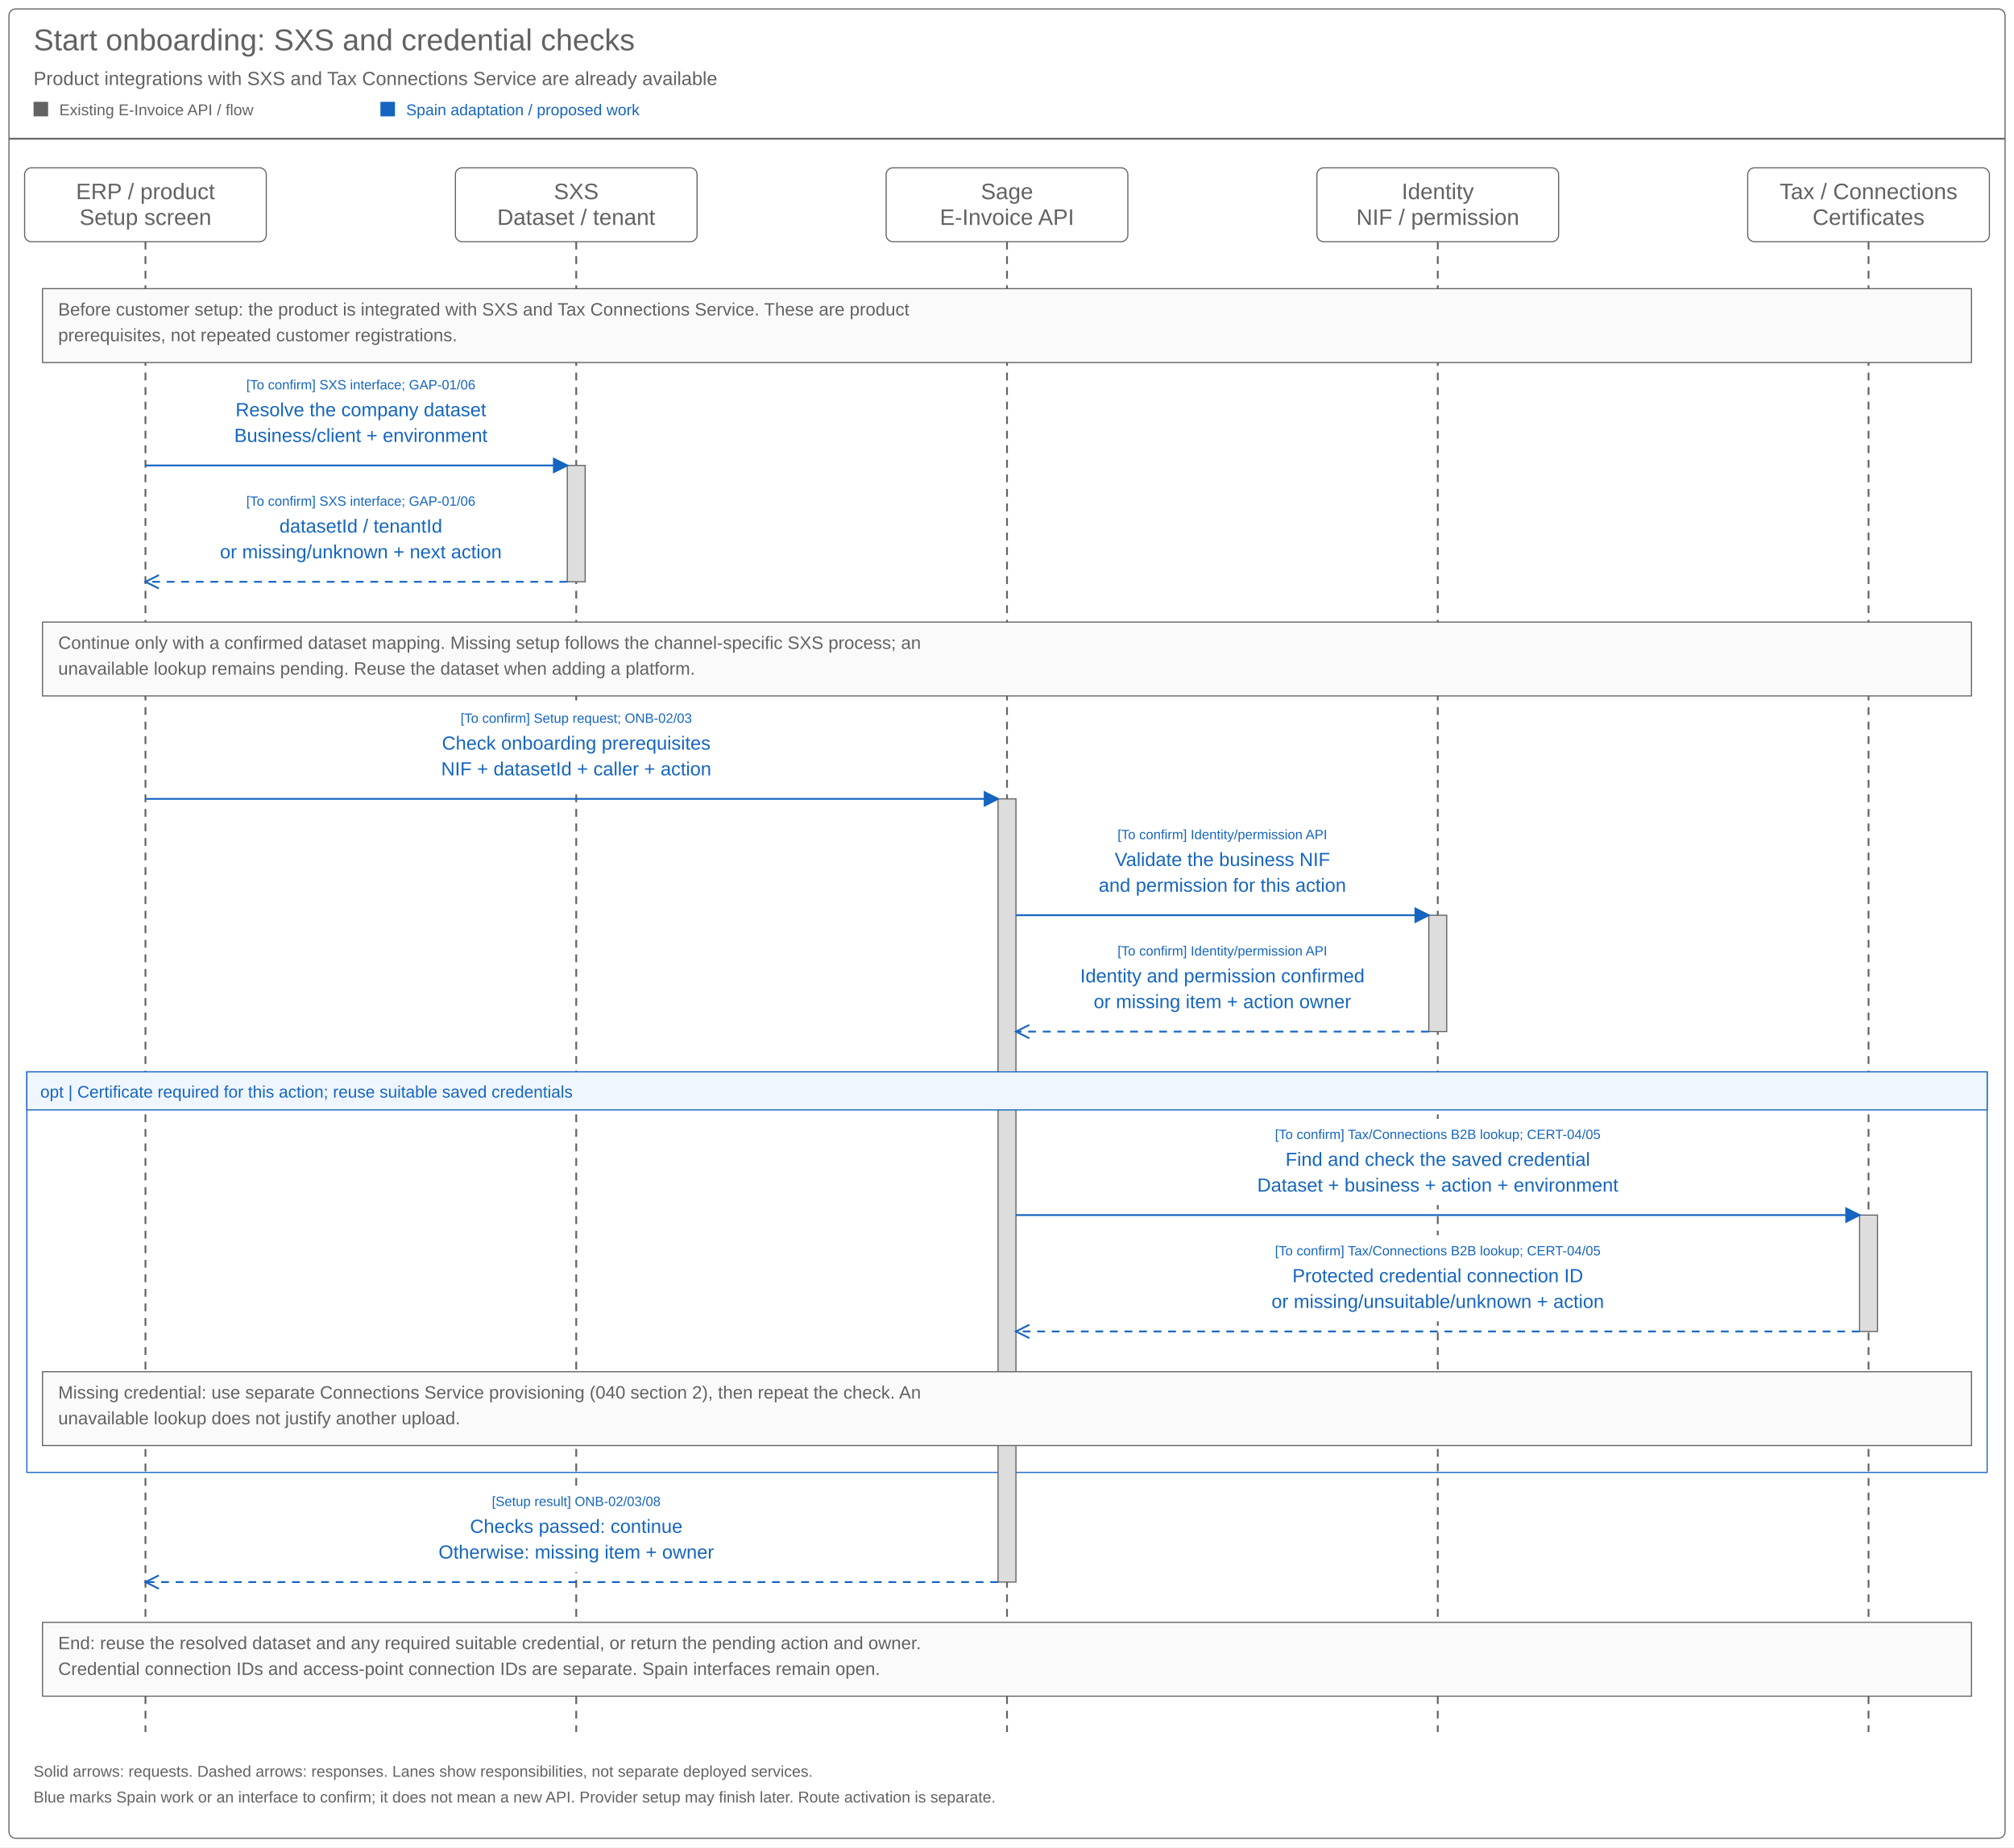
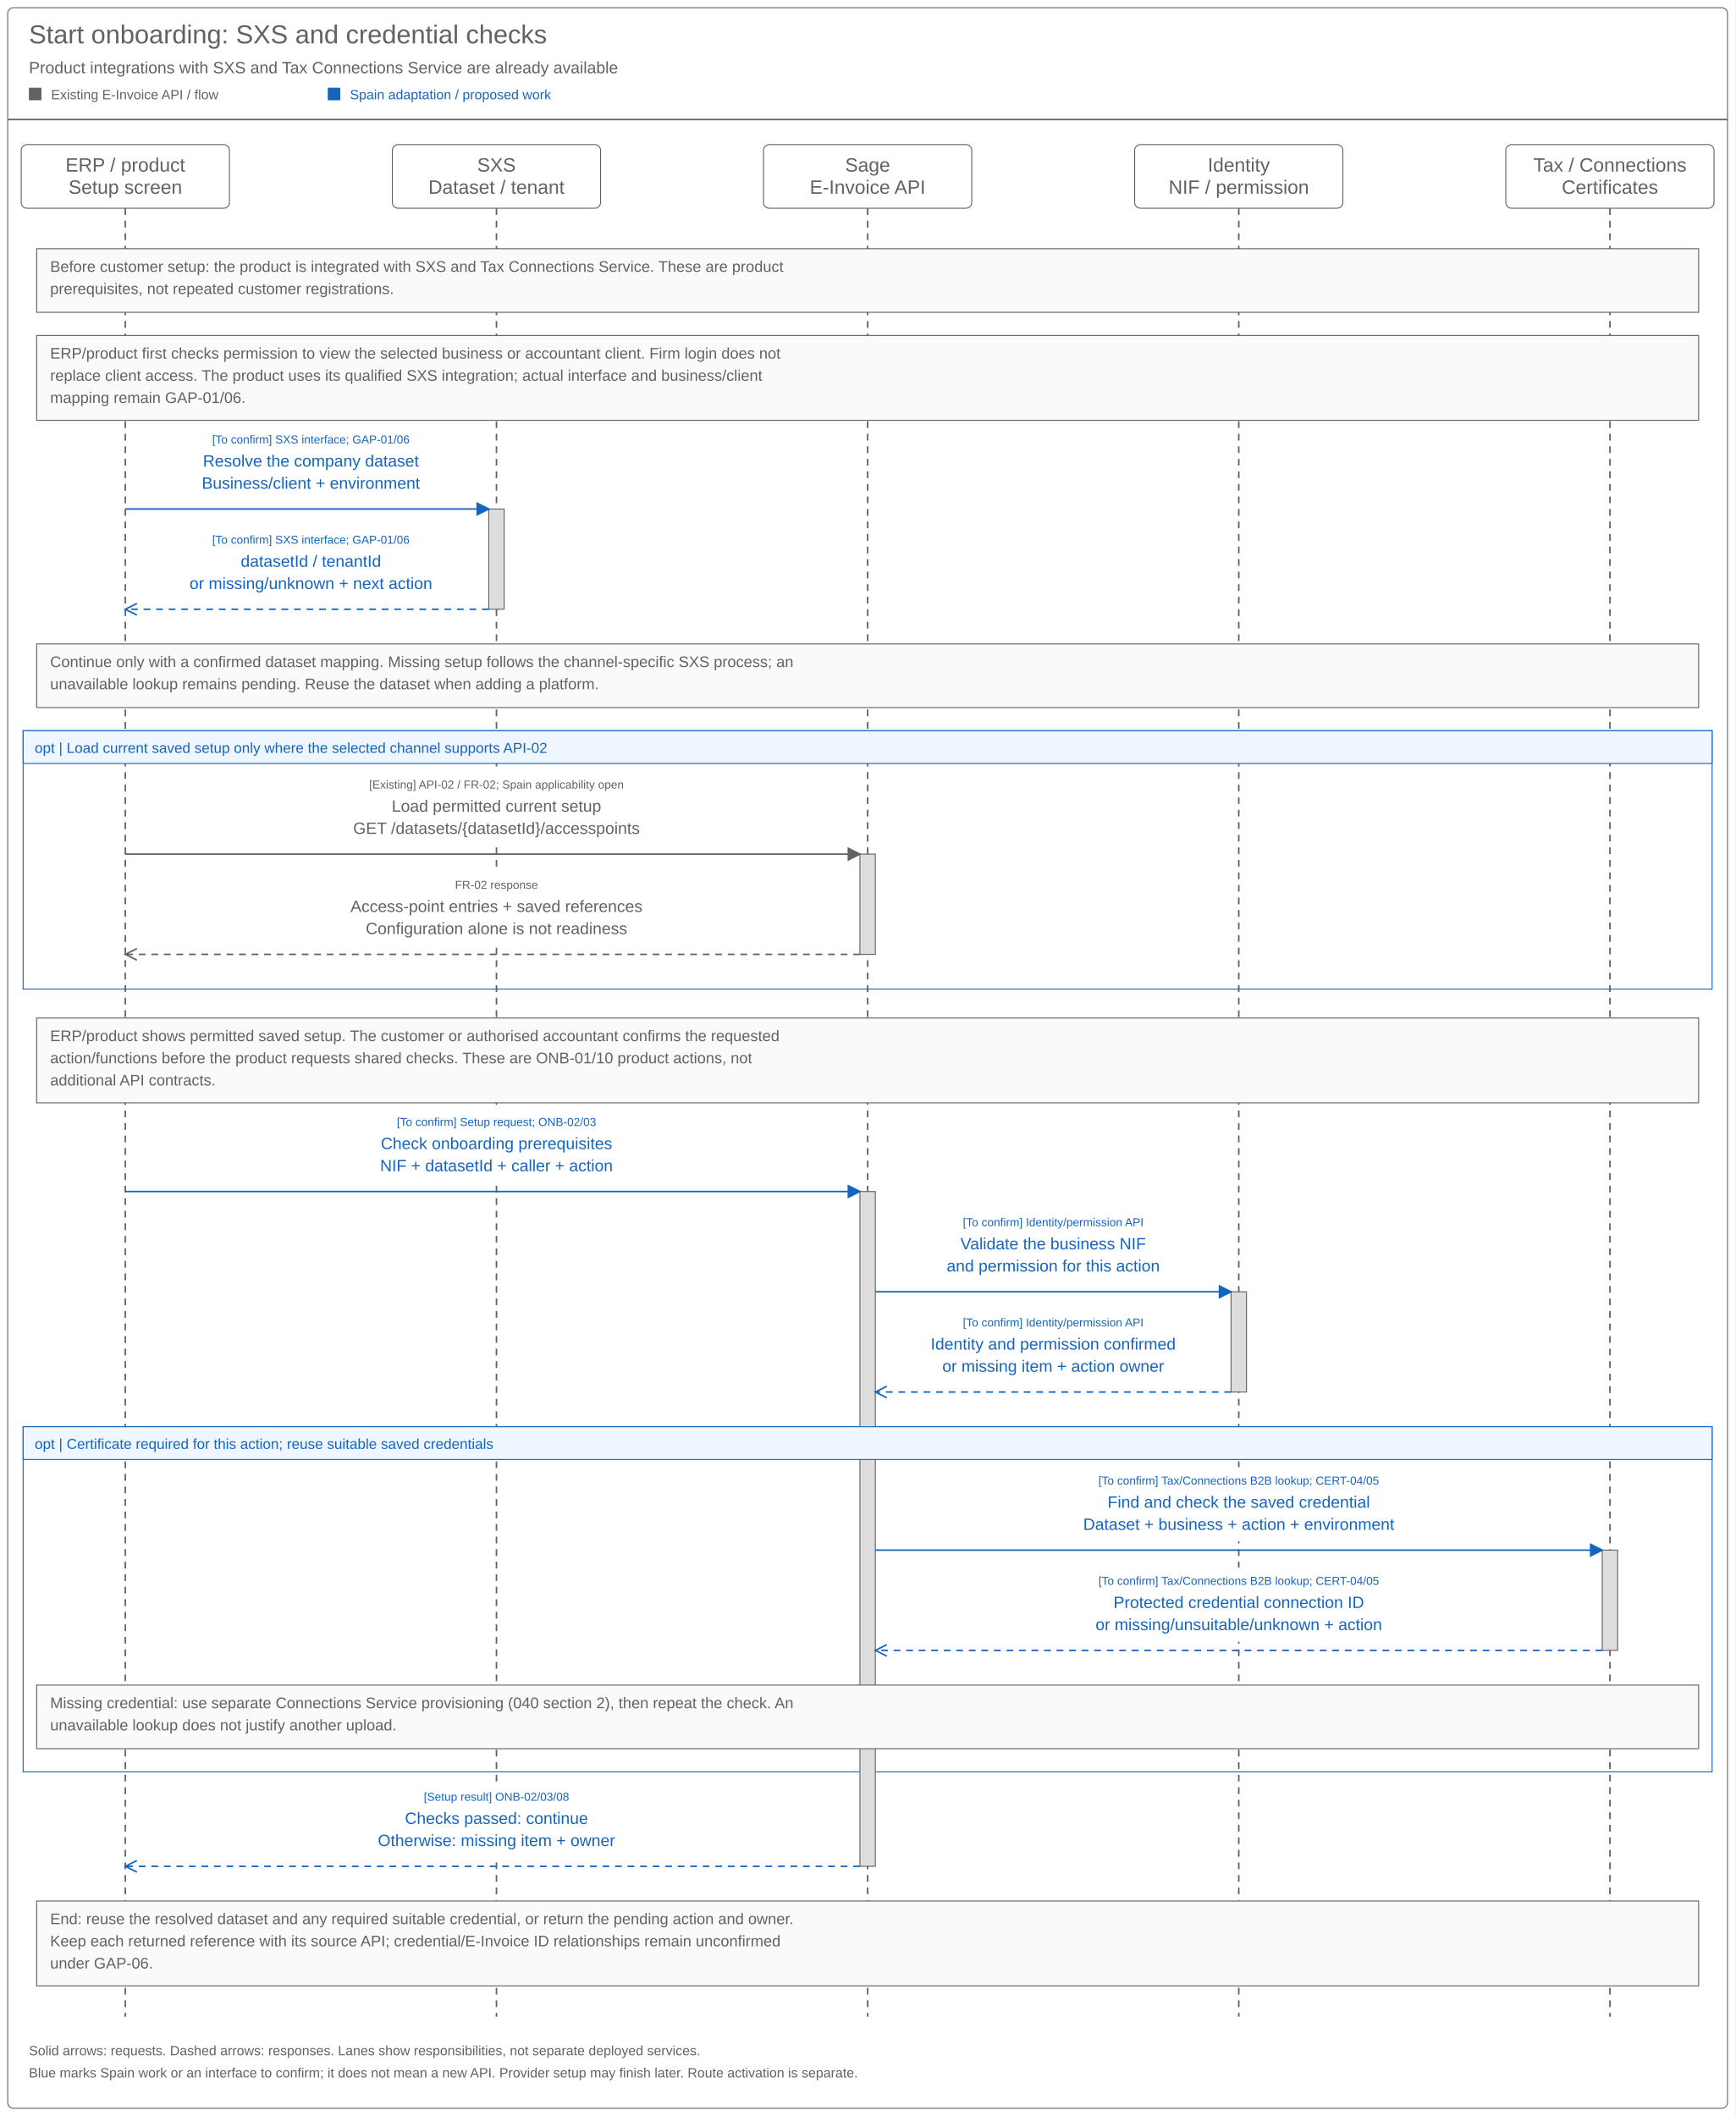
- <svg xmlns="http://www.w3.org/2000/svg" aria-label="Start onboarding: SXS and credential checks" width="1800" height="1651" viewBox="0 0 1800 1651" role="img">
-   <rect width="1800" height="1651" fill="white" />
-   <rect x="8" y="8" width="1784" height="1635" fill="white" stroke="#626262" rx="6" />
+ <svg xmlns="http://www.w3.org/2000/svg" aria-label="Start onboarding: SXS and credential checks" width="1800" height="2195" viewBox="0 0 1800 2195" role="img">
+   <rect width="1800" height="2195" fill="white" />
+   <rect x="8" y="8" width="1784" height="2179" fill="white" stroke="#626262" rx="6" />
  <text font-family="Arial, sans-serif" font-size="27" text-anchor="start" x="30" y="45" fill="#626262">Start onboarding: SXS and credential checks</text>
  <text font-family="Arial, sans-serif" font-size="17" text-anchor="start" x="30" y="76" fill="#626262">Product integrations with SXS and Tax Connections Service are already available</text>
  <path d="M 8,124 L 1792,124" fill="none" stroke="#626262" stroke-width="1.6" />
-   <path d="M 130,216 L 130,1548" fill="none" stroke="#626262" stroke-width="1.6" stroke-dasharray="7 6" />
+   <path d="M 130,216 L 130,2092" fill="none" stroke="#626262" stroke-width="1.6" stroke-dasharray="7 6" />
  <rect x="22" y="150" width="216" height="66" fill="white" stroke="#626262" rx="6" />
  <text font-family="Arial, sans-serif" font-size="20" text-anchor="middle" x="130" y="178" fill="#626262">ERP / product</text>
  <text font-family="Arial, sans-serif" font-size="20" text-anchor="middle" x="130" y="201" fill="#626262">Setup screen</text>
-   <path d="M 515,216 L 515,1548" fill="none" stroke="#626262" stroke-width="1.6" stroke-dasharray="7 6" />
+   <path d="M 515,216 L 515,2092" fill="none" stroke="#626262" stroke-width="1.6" stroke-dasharray="7 6" />
  <rect x="407" y="150" width="216" height="66" fill="white" stroke="#626262" rx="6" />
  <text font-family="Arial, sans-serif" font-size="20" text-anchor="middle" x="515" y="178" fill="#626262">SXS</text>
  <text font-family="Arial, sans-serif" font-size="20" text-anchor="middle" x="515" y="201" fill="#626262">Dataset / tenant</text>
-   <path d="M 900,216 L 900,1548" fill="none" stroke="#626262" stroke-width="1.6" stroke-dasharray="7 6" />
+   <path d="M 900,216 L 900,2092" fill="none" stroke="#626262" stroke-width="1.6" stroke-dasharray="7 6" />
  <rect x="792" y="150" width="216" height="66" fill="white" stroke="#626262" rx="6" />
  <text font-family="Arial, sans-serif" font-size="20" text-anchor="middle" x="900" y="178" fill="#626262">Sage</text>
  <text font-family="Arial, sans-serif" font-size="20" text-anchor="middle" x="900" y="201" fill="#626262">E-Invoice API</text>
-   <path d="M 1285,216 L 1285,1548" fill="none" stroke="#626262" stroke-width="1.6" stroke-dasharray="7 6" />
+   <path d="M 1285,216 L 1285,2092" fill="none" stroke="#626262" stroke-width="1.6" stroke-dasharray="7 6" />
  <rect x="1177" y="150" width="216" height="66" fill="white" stroke="#626262" rx="6" />
  <text font-family="Arial, sans-serif" font-size="20" text-anchor="middle" x="1285" y="178" fill="#626262">Identity</text>
  <text font-family="Arial, sans-serif" font-size="20" text-anchor="middle" x="1285" y="201" fill="#626262">NIF / permission</text>
-   <path d="M 1670,216 L 1670,1548" fill="none" stroke="#626262" stroke-width="1.6" stroke-dasharray="7 6" />
+   <path d="M 1670,216 L 1670,2092" fill="none" stroke="#626262" stroke-width="1.6" stroke-dasharray="7 6" />
  <rect x="1562" y="150" width="216" height="66" fill="white" stroke="#626262" rx="6" />
  <text font-family="Arial, sans-serif" font-size="20" text-anchor="middle" x="1670" y="178" fill="#626262">Tax / Connections</text>
  <text font-family="Arial, sans-serif" font-size="20" text-anchor="middle" x="1670" y="201" fill="#626262">Certificates</text>
-   <rect x="24" y="958" width="1752" height="358" fill="none" stroke="#1565C0" rx="0" />
-   <rect x="507" y="416" width="16" height="104" fill="#dddddd" stroke="#626262" rx="0" />
-   <rect x="1277" y="818" width="16" height="104" fill="#dddddd" stroke="#626262" rx="0" />
-   <rect x="1662" y="1086" width="16" height="104" fill="#dddddd" stroke="#626262" rx="0" />
-   <rect x="892" y="714" width="16" height="700" fill="#dddddd" stroke="#626262" rx="0" />
-   <rect x="24" y="958" width="1752" height="34" fill="#EFF6FF" stroke="#1565C0" rx="0" />
-   <text font-family="Arial, sans-serif" font-size="15" text-anchor="start" x="36" y="981" fill="#1565C0">opt | Certificate required for this action; reuse suitable saved credentials</text>
+   <rect x="24" y="758" width="1752" height="268" fill="none" stroke="#1565C0" rx="0" />
+   <rect x="24" y="1480" width="1752" height="358" fill="none" stroke="#1565C0" rx="0" />
+   <rect x="507" y="528" width="16" height="104" fill="#dddddd" stroke="#626262" rx="0" />
+   <rect x="892" y="886" width="16" height="104" fill="#dddddd" stroke="#626262" rx="0" />
+   <rect x="1277" y="1340" width="16" height="104" fill="#dddddd" stroke="#626262" rx="0" />
+   <rect x="1662" y="1608" width="16" height="104" fill="#dddddd" stroke="#626262" rx="0" />
+   <rect x="892" y="1236" width="16" height="700" fill="#dddddd" stroke="#626262" rx="0" />
+   <rect x="24" y="758" width="1752" height="34" fill="#EFF6FF" stroke="#1565C0" rx="0" />
+   <text font-family="Arial, sans-serif" font-size="15" text-anchor="start" x="36" y="781" fill="#1565C0">opt | Load current saved setup only where the selected channel supports API-02</text>
+   <rect x="24" y="1480" width="1752" height="34" fill="#EFF6FF" stroke="#1565C0" rx="0" />
+   <text font-family="Arial, sans-serif" font-size="15" text-anchor="start" x="36" y="1503" fill="#1565C0">opt | Certificate required for this action; reuse suitable saved credentials</text>
  <rect x="38" y="258" width="1724" height="66" fill="#fafafa" stroke="#626262" rx="0" />
  <text font-family="Arial, sans-serif" font-size="16" text-anchor="start" x="52" y="282" fill="#626262">Before customer setup: the product is integrated with SXS and Tax Connections Service. These are product</text>
  <text font-family="Arial, sans-serif" font-size="16" text-anchor="start" x="52" y="305" fill="#626262">prerequisites, not repeated customer registrations.</text>
-   <rect x="38" y="556" width="1724" height="66" fill="#fafafa" stroke="#626262" rx="0" />
-   <text font-family="Arial, sans-serif" font-size="16" text-anchor="start" x="52" y="580" fill="#626262">Continue only with a confirmed dataset mapping. Missing setup follows the channel-specific SXS process; an</text>
-   <text font-family="Arial, sans-serif" font-size="16" text-anchor="start" x="52" y="603" fill="#626262">unavailable lookup remains pending. Reuse the dataset when adding a platform.</text>
-   <rect x="38" y="1226" width="1724" height="66" fill="#fafafa" stroke="#626262" rx="0" />
-   <text font-family="Arial, sans-serif" font-size="16" text-anchor="start" x="52" y="1250" fill="#626262">Missing credential: use separate Connections Service provisioning (040 section 2), then repeat the check. An</text>
-   <text font-family="Arial, sans-serif" font-size="16" text-anchor="start" x="52" y="1273" fill="#626262">unavailable lookup does not justify another upload.</text>
-   <rect x="38" y="1450" width="1724" height="66" fill="#fafafa" stroke="#626262" rx="0" />
-   <text font-family="Arial, sans-serif" font-size="16" text-anchor="start" x="52" y="1474" fill="#626262">End: reuse the resolved dataset and any required suitable credential, or return the pending action and owner.</text>
-   <text font-family="Arial, sans-serif" font-size="16" text-anchor="start" x="52" y="1497" fill="#626262">Credential connection IDs and access-point connection IDs are separate. Spain interfaces remain open.</text>
-   <rect x="142" y="330" width="361" height="77" fill="white" stroke="none" rx="0" />
-   <text font-family="Arial, sans-serif" font-size="12" text-anchor="middle" x="322.5" y="348" fill="#1565C0">[To confirm] SXS interface; GAP-01/06</text>
-   <text font-family="Arial, sans-serif" font-size="17" text-anchor="middle" x="322.5" y="372" fill="#1565C0">Resolve the company dataset</text>
-   <text font-family="Arial, sans-serif" font-size="17" text-anchor="middle" x="322.5" y="395" fill="#1565C0">Business/client + environment</text>
-   <path d="M 130,416 L 507,416" fill="none" stroke="#1565C0" stroke-width="1.6" />
-   <path stroke-width="1.6" d="M 495,410 L 507,416 L 495,422 Z" fill="#1565C0" stroke="#1565C0" />
-   <rect x="142" y="434" width="361" height="77" fill="white" stroke="none" rx="0" />
-   <text font-family="Arial, sans-serif" font-size="12" text-anchor="middle" x="322.5" y="452" fill="#1565C0">[To confirm] SXS interface; GAP-01/06</text>
-   <text font-family="Arial, sans-serif" font-size="17" text-anchor="middle" x="322.5" y="476" fill="#1565C0">datasetId / tenantId</text>
-   <text font-family="Arial, sans-serif" font-size="17" text-anchor="middle" x="322.5" y="499" fill="#1565C0">or missing/unknown + next action</text>
-   <path d="M 507,520 L 130,520" fill="none" stroke="#1565C0" stroke-width="1.6" stroke-dasharray="7 6" />
-   <path stroke-width="1.6" d="M 142,514 L 130,520 L 142,526" fill="none" stroke="#1565C0" />
-   <rect x="142" y="628" width="746" height="77" fill="white" stroke="none" rx="0" />
-   <text font-family="Arial, sans-serif" font-size="12" text-anchor="middle" x="515.0" y="646" fill="#1565C0">[To confirm] Setup request; ONB-02/03</text>
-   <text font-family="Arial, sans-serif" font-size="17" text-anchor="middle" x="515.0" y="670" fill="#1565C0">Check onboarding prerequisites</text>
-   <text font-family="Arial, sans-serif" font-size="17" text-anchor="middle" x="515.0" y="693" fill="#1565C0">NIF + datasetId + caller + action</text>
-   <path d="M 130,714 L 892,714" fill="none" stroke="#1565C0" stroke-width="1.6" />
-   <path stroke-width="1.6" d="M 880,708 L 892,714 L 880,720 Z" fill="#1565C0" stroke="#1565C0" />
-   <rect x="912" y="732" width="361" height="77" fill="white" stroke="none" rx="0" />
-   <text font-family="Arial, sans-serif" font-size="12" text-anchor="middle" x="1092.5" y="750" fill="#1565C0">[To confirm] Identity/permission API</text>
-   <text font-family="Arial, sans-serif" font-size="17" text-anchor="middle" x="1092.5" y="774" fill="#1565C0">Validate the business NIF</text>
-   <text font-family="Arial, sans-serif" font-size="17" text-anchor="middle" x="1092.5" y="797" fill="#1565C0">and permission for this action</text>
-   <path d="M 908,818 L 1277,818" fill="none" stroke="#1565C0" stroke-width="1.6" />
-   <path stroke-width="1.6" d="M 1265,812 L 1277,818 L 1265,824 Z" fill="#1565C0" stroke="#1565C0" />
-   <rect x="912" y="836" width="361" height="77" fill="white" stroke="none" rx="0" />
-   <text font-family="Arial, sans-serif" font-size="12" text-anchor="middle" x="1092.5" y="854" fill="#1565C0">[To confirm] Identity/permission API</text>
-   <text font-family="Arial, sans-serif" font-size="17" text-anchor="middle" x="1092.5" y="878" fill="#1565C0">Identity and permission confirmed</text>
-   <text font-family="Arial, sans-serif" font-size="17" text-anchor="middle" x="1092.5" y="901" fill="#1565C0">or missing item + action owner</text>
-   <path d="M 1277,922 L 908,922" fill="none" stroke="#1565C0" stroke-width="1.6" stroke-dasharray="7 6" />
-   <path stroke-width="1.6" d="M 920,916 L 908,922 L 920,928" fill="none" stroke="#1565C0" />
-   <rect x="912" y="1000" width="746" height="77" fill="white" stroke="none" rx="0" />
-   <text font-family="Arial, sans-serif" font-size="12" text-anchor="middle" x="1285.0" y="1018" fill="#1565C0">[To confirm] Tax/Connections B2B lookup; CERT-04/05</text>
-   <text font-family="Arial, sans-serif" font-size="17" text-anchor="middle" x="1285.0" y="1042" fill="#1565C0">Find and check the saved credential</text>
-   <text font-family="Arial, sans-serif" font-size="17" text-anchor="middle" x="1285.0" y="1065" fill="#1565C0">Dataset + business + action + environment</text>
-   <path d="M 908,1086 L 1662,1086" fill="none" stroke="#1565C0" stroke-width="1.6" />
-   <path stroke-width="1.6" d="M 1650,1080 L 1662,1086 L 1650,1092 Z" fill="#1565C0" stroke="#1565C0" />
-   <rect x="912" y="1104" width="746" height="77" fill="white" stroke="none" rx="0" />
-   <text font-family="Arial, sans-serif" font-size="12" text-anchor="middle" x="1285.0" y="1122" fill="#1565C0">[To confirm] Tax/Connections B2B lookup; CERT-04/05</text>
-   <text font-family="Arial, sans-serif" font-size="17" text-anchor="middle" x="1285.0" y="1146" fill="#1565C0">Protected credential connection ID</text>
-   <text font-family="Arial, sans-serif" font-size="17" text-anchor="middle" x="1285.0" y="1169" fill="#1565C0">or missing/unsuitable/unknown + action</text>
-   <path d="M 1662,1190 L 908,1190" fill="none" stroke="#1565C0" stroke-width="1.6" stroke-dasharray="7 6" />
-   <path stroke-width="1.6" d="M 920,1184 L 908,1190 L 920,1196" fill="none" stroke="#1565C0" />
-   <rect x="142" y="1328" width="746" height="77" fill="white" stroke="none" rx="0" />
-   <text font-family="Arial, sans-serif" font-size="12" text-anchor="middle" x="515.0" y="1346" fill="#1565C0">[Setup result] ONB-02/03/08</text>
-   <text font-family="Arial, sans-serif" font-size="17" text-anchor="middle" x="515.0" y="1370" fill="#1565C0">Checks passed: continue</text>
-   <text font-family="Arial, sans-serif" font-size="17" text-anchor="middle" x="515.0" y="1393" fill="#1565C0">Otherwise: missing item + owner</text>
-   <path d="M 892,1414 L 130,1414" fill="none" stroke="#1565C0" stroke-width="1.6" stroke-dasharray="7 6" />
-   <path stroke-width="1.6" d="M 142,1408 L 130,1414 L 142,1420" fill="none" stroke="#1565C0" />
-   <text font-family="Arial, sans-serif" font-size="14" text-anchor="start" x="30" y="1588" fill="#626262">Solid arrows: requests. Dashed arrows: responses. Lanes show responsibilities, not separate deployed services.</text>
-   <text font-family="Arial, sans-serif" font-size="14" text-anchor="start" x="30" y="1611" fill="#626262">Blue marks Spain work or an interface to confirm; it does not mean a new API. Provider setup may finish later. Route activation is separate.</text>
+   <rect x="38" y="348" width="1724" height="88" fill="#fafafa" stroke="#626262" rx="0" />
+   <text font-family="Arial, sans-serif" font-size="16" text-anchor="start" x="52" y="372" fill="#626262">ERP/product first checks permission to view the selected business or accountant client. Firm login does not</text>
+   <text font-family="Arial, sans-serif" font-size="16" text-anchor="start" x="52" y="395" fill="#626262">replace client access. The product uses its qualified SXS integration; actual interface and business/client</text>
+   <text font-family="Arial, sans-serif" font-size="16" text-anchor="start" x="52" y="418" fill="#626262">mapping remain GAP-01/06.</text>
+   <rect x="38" y="668" width="1724" height="66" fill="#fafafa" stroke="#626262" rx="0" />
+   <text font-family="Arial, sans-serif" font-size="16" text-anchor="start" x="52" y="692" fill="#626262">Continue only with a confirmed dataset mapping. Missing setup follows the channel-specific SXS process; an</text>
+   <text font-family="Arial, sans-serif" font-size="16" text-anchor="start" x="52" y="715" fill="#626262">unavailable lookup remains pending. Reuse the dataset when adding a platform.</text>
+   <rect x="38" y="1056" width="1724" height="88" fill="#fafafa" stroke="#626262" rx="0" />
+   <text font-family="Arial, sans-serif" font-size="16" text-anchor="start" x="52" y="1080" fill="#626262">ERP/product shows permitted saved setup. The customer or authorised accountant confirms the requested</text>
+   <text font-family="Arial, sans-serif" font-size="16" text-anchor="start" x="52" y="1103" fill="#626262">action/functions before the product requests shared checks. These are ONB-01/10 product actions, not</text>
+   <text font-family="Arial, sans-serif" font-size="16" text-anchor="start" x="52" y="1126" fill="#626262">additional API contracts.</text>
+   <rect x="38" y="1748" width="1724" height="66" fill="#fafafa" stroke="#626262" rx="0" />
+   <text font-family="Arial, sans-serif" font-size="16" text-anchor="start" x="52" y="1772" fill="#626262">Missing credential: use separate Connections Service provisioning (040 section 2), then repeat the check. An</text>
+   <text font-family="Arial, sans-serif" font-size="16" text-anchor="start" x="52" y="1795" fill="#626262">unavailable lookup does not justify another upload.</text>
+   <rect x="38" y="1972" width="1724" height="88" fill="#fafafa" stroke="#626262" rx="0" />
+   <text font-family="Arial, sans-serif" font-size="16" text-anchor="start" x="52" y="1996" fill="#626262">End: reuse the resolved dataset and any required suitable credential, or return the pending action and owner.</text>
+   <text font-family="Arial, sans-serif" font-size="16" text-anchor="start" x="52" y="2019" fill="#626262">Keep each returned reference with its source API; credential/E-Invoice ID relationships remain unconfirmed</text>
+   <text font-family="Arial, sans-serif" font-size="16" text-anchor="start" x="52" y="2042" fill="#626262">under GAP-06.</text>
+   <rect x="142" y="442" width="361" height="77" fill="white" stroke="none" rx="0" />
+   <text font-family="Arial, sans-serif" font-size="12" text-anchor="middle" x="322.5" y="460" fill="#1565C0">[To confirm] SXS interface; GAP-01/06</text>
+   <text font-family="Arial, sans-serif" font-size="17" text-anchor="middle" x="322.5" y="484" fill="#1565C0">Resolve the company dataset</text>
+   <text font-family="Arial, sans-serif" font-size="17" text-anchor="middle" x="322.5" y="507" fill="#1565C0">Business/client + environment</text>
+   <path d="M 130,528 L 507,528" fill="none" stroke="#1565C0" stroke-width="1.6" />
+   <path stroke-width="1.6" d="M 495,522 L 507,528 L 495,534 Z" fill="#1565C0" stroke="#1565C0" />
+   <rect x="142" y="546" width="361" height="77" fill="white" stroke="none" rx="0" />
+   <text font-family="Arial, sans-serif" font-size="12" text-anchor="middle" x="322.5" y="564" fill="#1565C0">[To confirm] SXS interface; GAP-01/06</text>
+   <text font-family="Arial, sans-serif" font-size="17" text-anchor="middle" x="322.5" y="588" fill="#1565C0">datasetId / tenantId</text>
+   <text font-family="Arial, sans-serif" font-size="17" text-anchor="middle" x="322.5" y="611" fill="#1565C0">or missing/unknown + next action</text>
+   <path d="M 507,632 L 130,632" fill="none" stroke="#1565C0" stroke-width="1.6" stroke-dasharray="7 6" />
+   <path stroke-width="1.6" d="M 142,626 L 130,632 L 142,638" fill="none" stroke="#1565C0" />
+   <rect x="142" y="800" width="746" height="77" fill="white" stroke="none" rx="0" />
+   <text font-family="Arial, sans-serif" font-size="12" text-anchor="middle" x="515.0" y="818" fill="#626262">[Existing] API-02 / FR-02; Spain applicability open</text>
+   <text font-family="Arial, sans-serif" font-size="17" text-anchor="middle" x="515.0" y="842" fill="#626262">Load permitted current setup</text>
+   <text font-family="Arial, sans-serif" font-size="17" text-anchor="middle" x="515.0" y="865" fill="#626262">GET /datasets/{datasetId}/accesspoints</text>
+   <path d="M 130,886 L 892,886" fill="none" stroke="#626262" stroke-width="1.6" />
+   <path stroke-width="1.6" d="M 880,880 L 892,886 L 880,892 Z" fill="#626262" stroke="#626262" />
+   <rect x="142" y="904" width="746" height="77" fill="white" stroke="none" rx="0" />
+   <text font-family="Arial, sans-serif" font-size="12" text-anchor="middle" x="515.0" y="922" fill="#626262">FR-02 response</text>
+   <text font-family="Arial, sans-serif" font-size="17" text-anchor="middle" x="515.0" y="946" fill="#626262">Access-point entries + saved references</text>
+   <text font-family="Arial, sans-serif" font-size="17" text-anchor="middle" x="515.0" y="969" fill="#626262">Configuration alone is not readiness</text>
+   <path d="M 892,990 L 130,990" fill="none" stroke="#626262" stroke-width="1.6" stroke-dasharray="7 6" />
+   <path stroke-width="1.6" d="M 142,984 L 130,990 L 142,996" fill="none" stroke="#626262" />
+   <rect x="142" y="1150" width="746" height="77" fill="white" stroke="none" rx="0" />
+   <text font-family="Arial, sans-serif" font-size="12" text-anchor="middle" x="515.0" y="1168" fill="#1565C0">[To confirm] Setup request; ONB-02/03</text>
+   <text font-family="Arial, sans-serif" font-size="17" text-anchor="middle" x="515.0" y="1192" fill="#1565C0">Check onboarding prerequisites</text>
+   <text font-family="Arial, sans-serif" font-size="17" text-anchor="middle" x="515.0" y="1215" fill="#1565C0">NIF + datasetId + caller + action</text>
+   <path d="M 130,1236 L 892,1236" fill="none" stroke="#1565C0" stroke-width="1.6" />
+   <path stroke-width="1.6" d="M 880,1230 L 892,1236 L 880,1242 Z" fill="#1565C0" stroke="#1565C0" />
+   <rect x="912" y="1254" width="361" height="77" fill="white" stroke="none" rx="0" />
+   <text font-family="Arial, sans-serif" font-size="12" text-anchor="middle" x="1092.5" y="1272" fill="#1565C0">[To confirm] Identity/permission API</text>
+   <text font-family="Arial, sans-serif" font-size="17" text-anchor="middle" x="1092.5" y="1296" fill="#1565C0">Validate the business NIF</text>
+   <text font-family="Arial, sans-serif" font-size="17" text-anchor="middle" x="1092.5" y="1319" fill="#1565C0">and permission for this action</text>
+   <path d="M 908,1340 L 1277,1340" fill="none" stroke="#1565C0" stroke-width="1.6" />
+   <path stroke-width="1.6" d="M 1265,1334 L 1277,1340 L 1265,1346 Z" fill="#1565C0" stroke="#1565C0" />
+   <rect x="912" y="1358" width="361" height="77" fill="white" stroke="none" rx="0" />
+   <text font-family="Arial, sans-serif" font-size="12" text-anchor="middle" x="1092.5" y="1376" fill="#1565C0">[To confirm] Identity/permission API</text>
+   <text font-family="Arial, sans-serif" font-size="17" text-anchor="middle" x="1092.5" y="1400" fill="#1565C0">Identity and permission confirmed</text>
+   <text font-family="Arial, sans-serif" font-size="17" text-anchor="middle" x="1092.5" y="1423" fill="#1565C0">or missing item + action owner</text>
+   <path d="M 1277,1444 L 908,1444" fill="none" stroke="#1565C0" stroke-width="1.6" stroke-dasharray="7 6" />
+   <path stroke-width="1.6" d="M 920,1438 L 908,1444 L 920,1450" fill="none" stroke="#1565C0" />
+   <rect x="912" y="1522" width="746" height="77" fill="white" stroke="none" rx="0" />
+   <text font-family="Arial, sans-serif" font-size="12" text-anchor="middle" x="1285.0" y="1540" fill="#1565C0">[To confirm] Tax/Connections B2B lookup; CERT-04/05</text>
+   <text font-family="Arial, sans-serif" font-size="17" text-anchor="middle" x="1285.0" y="1564" fill="#1565C0">Find and check the saved credential</text>
+   <text font-family="Arial, sans-serif" font-size="17" text-anchor="middle" x="1285.0" y="1587" fill="#1565C0">Dataset + business + action + environment</text>
+   <path d="M 908,1608 L 1662,1608" fill="none" stroke="#1565C0" stroke-width="1.6" />
+   <path stroke-width="1.6" d="M 1650,1602 L 1662,1608 L 1650,1614 Z" fill="#1565C0" stroke="#1565C0" />
+   <rect x="912" y="1626" width="746" height="77" fill="white" stroke="none" rx="0" />
+   <text font-family="Arial, sans-serif" font-size="12" text-anchor="middle" x="1285.0" y="1644" fill="#1565C0">[To confirm] Tax/Connections B2B lookup; CERT-04/05</text>
+   <text font-family="Arial, sans-serif" font-size="17" text-anchor="middle" x="1285.0" y="1668" fill="#1565C0">Protected credential connection ID</text>
+   <text font-family="Arial, sans-serif" font-size="17" text-anchor="middle" x="1285.0" y="1691" fill="#1565C0">or missing/unsuitable/unknown + action</text>
+   <path d="M 1662,1712 L 908,1712" fill="none" stroke="#1565C0" stroke-width="1.6" stroke-dasharray="7 6" />
+   <path stroke-width="1.6" d="M 920,1706 L 908,1712 L 920,1718" fill="none" stroke="#1565C0" />
+   <rect x="142" y="1850" width="746" height="77" fill="white" stroke="none" rx="0" />
+   <text font-family="Arial, sans-serif" font-size="12" text-anchor="middle" x="515.0" y="1868" fill="#1565C0">[Setup result] ONB-02/03/08</text>
+   <text font-family="Arial, sans-serif" font-size="17" text-anchor="middle" x="515.0" y="1892" fill="#1565C0">Checks passed: continue</text>
+   <text font-family="Arial, sans-serif" font-size="17" text-anchor="middle" x="515.0" y="1915" fill="#1565C0">Otherwise: missing item + owner</text>
+   <path d="M 892,1936 L 130,1936" fill="none" stroke="#1565C0" stroke-width="1.6" stroke-dasharray="7 6" />
+   <path stroke-width="1.6" d="M 142,1930 L 130,1936 L 142,1942" fill="none" stroke="#1565C0" />
+   <text font-family="Arial, sans-serif" font-size="14" text-anchor="start" x="30" y="2132" fill="#626262">Solid arrows: requests. Dashed arrows: responses. Lanes show responsibilities, not separate deployed services.</text>
+   <text font-family="Arial, sans-serif" font-size="14" text-anchor="start" x="30" y="2155" fill="#626262">Blue marks Spain work or an interface to confirm; it does not mean a new API. Provider setup may finish later. Route activation is separate.</text>
  <rect id="reuse-legend-grey-swatch" x="30" y="91" width="13" height="13" fill="#626262" />
  <text font-family="Arial, sans-serif" font-size="14" id="reuse-legend-grey-label" x="53" y="103" fill="#626262">Existing E-Invoice API / flow</text>
  <rect id="reuse-legend-blue-swatch" x="340" y="91" width="13" height="13" fill="#1565C0" />
  <text font-family="Arial, sans-serif" font-size="14" id="reuse-legend-blue-label" x="363" y="103" fill="#1565C0">Spain adaptation / proposed work</text>
</svg>
